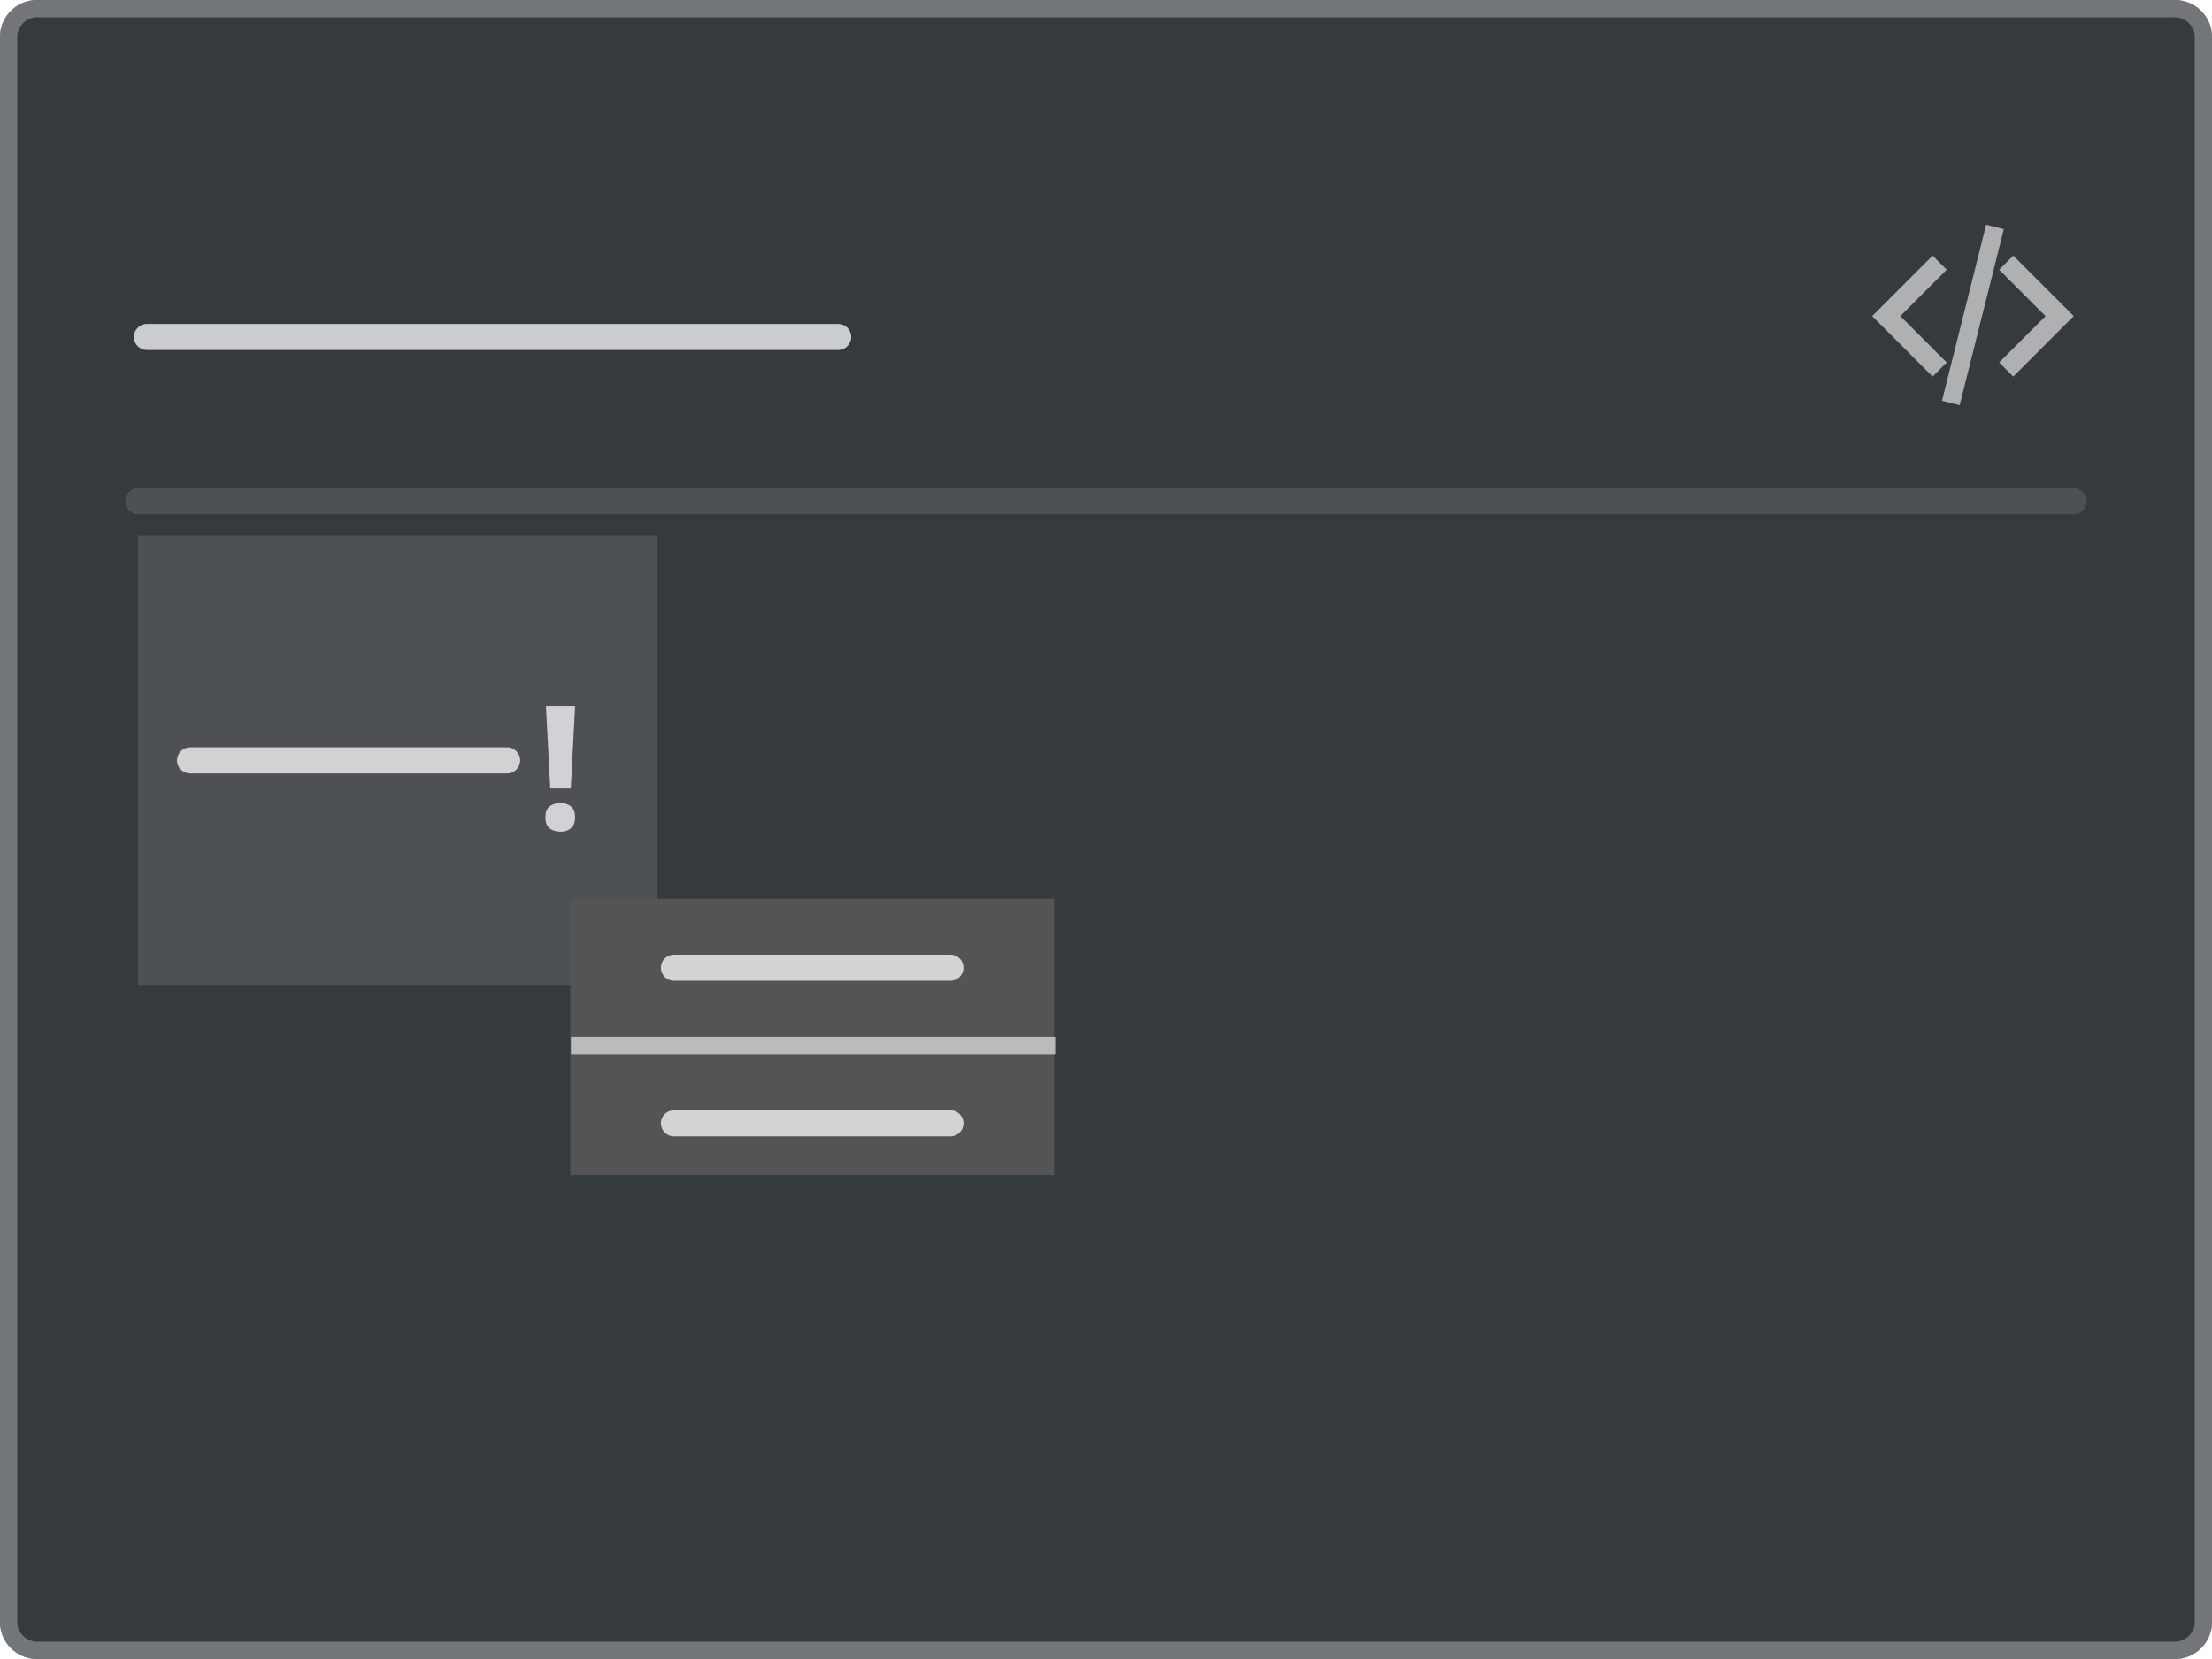
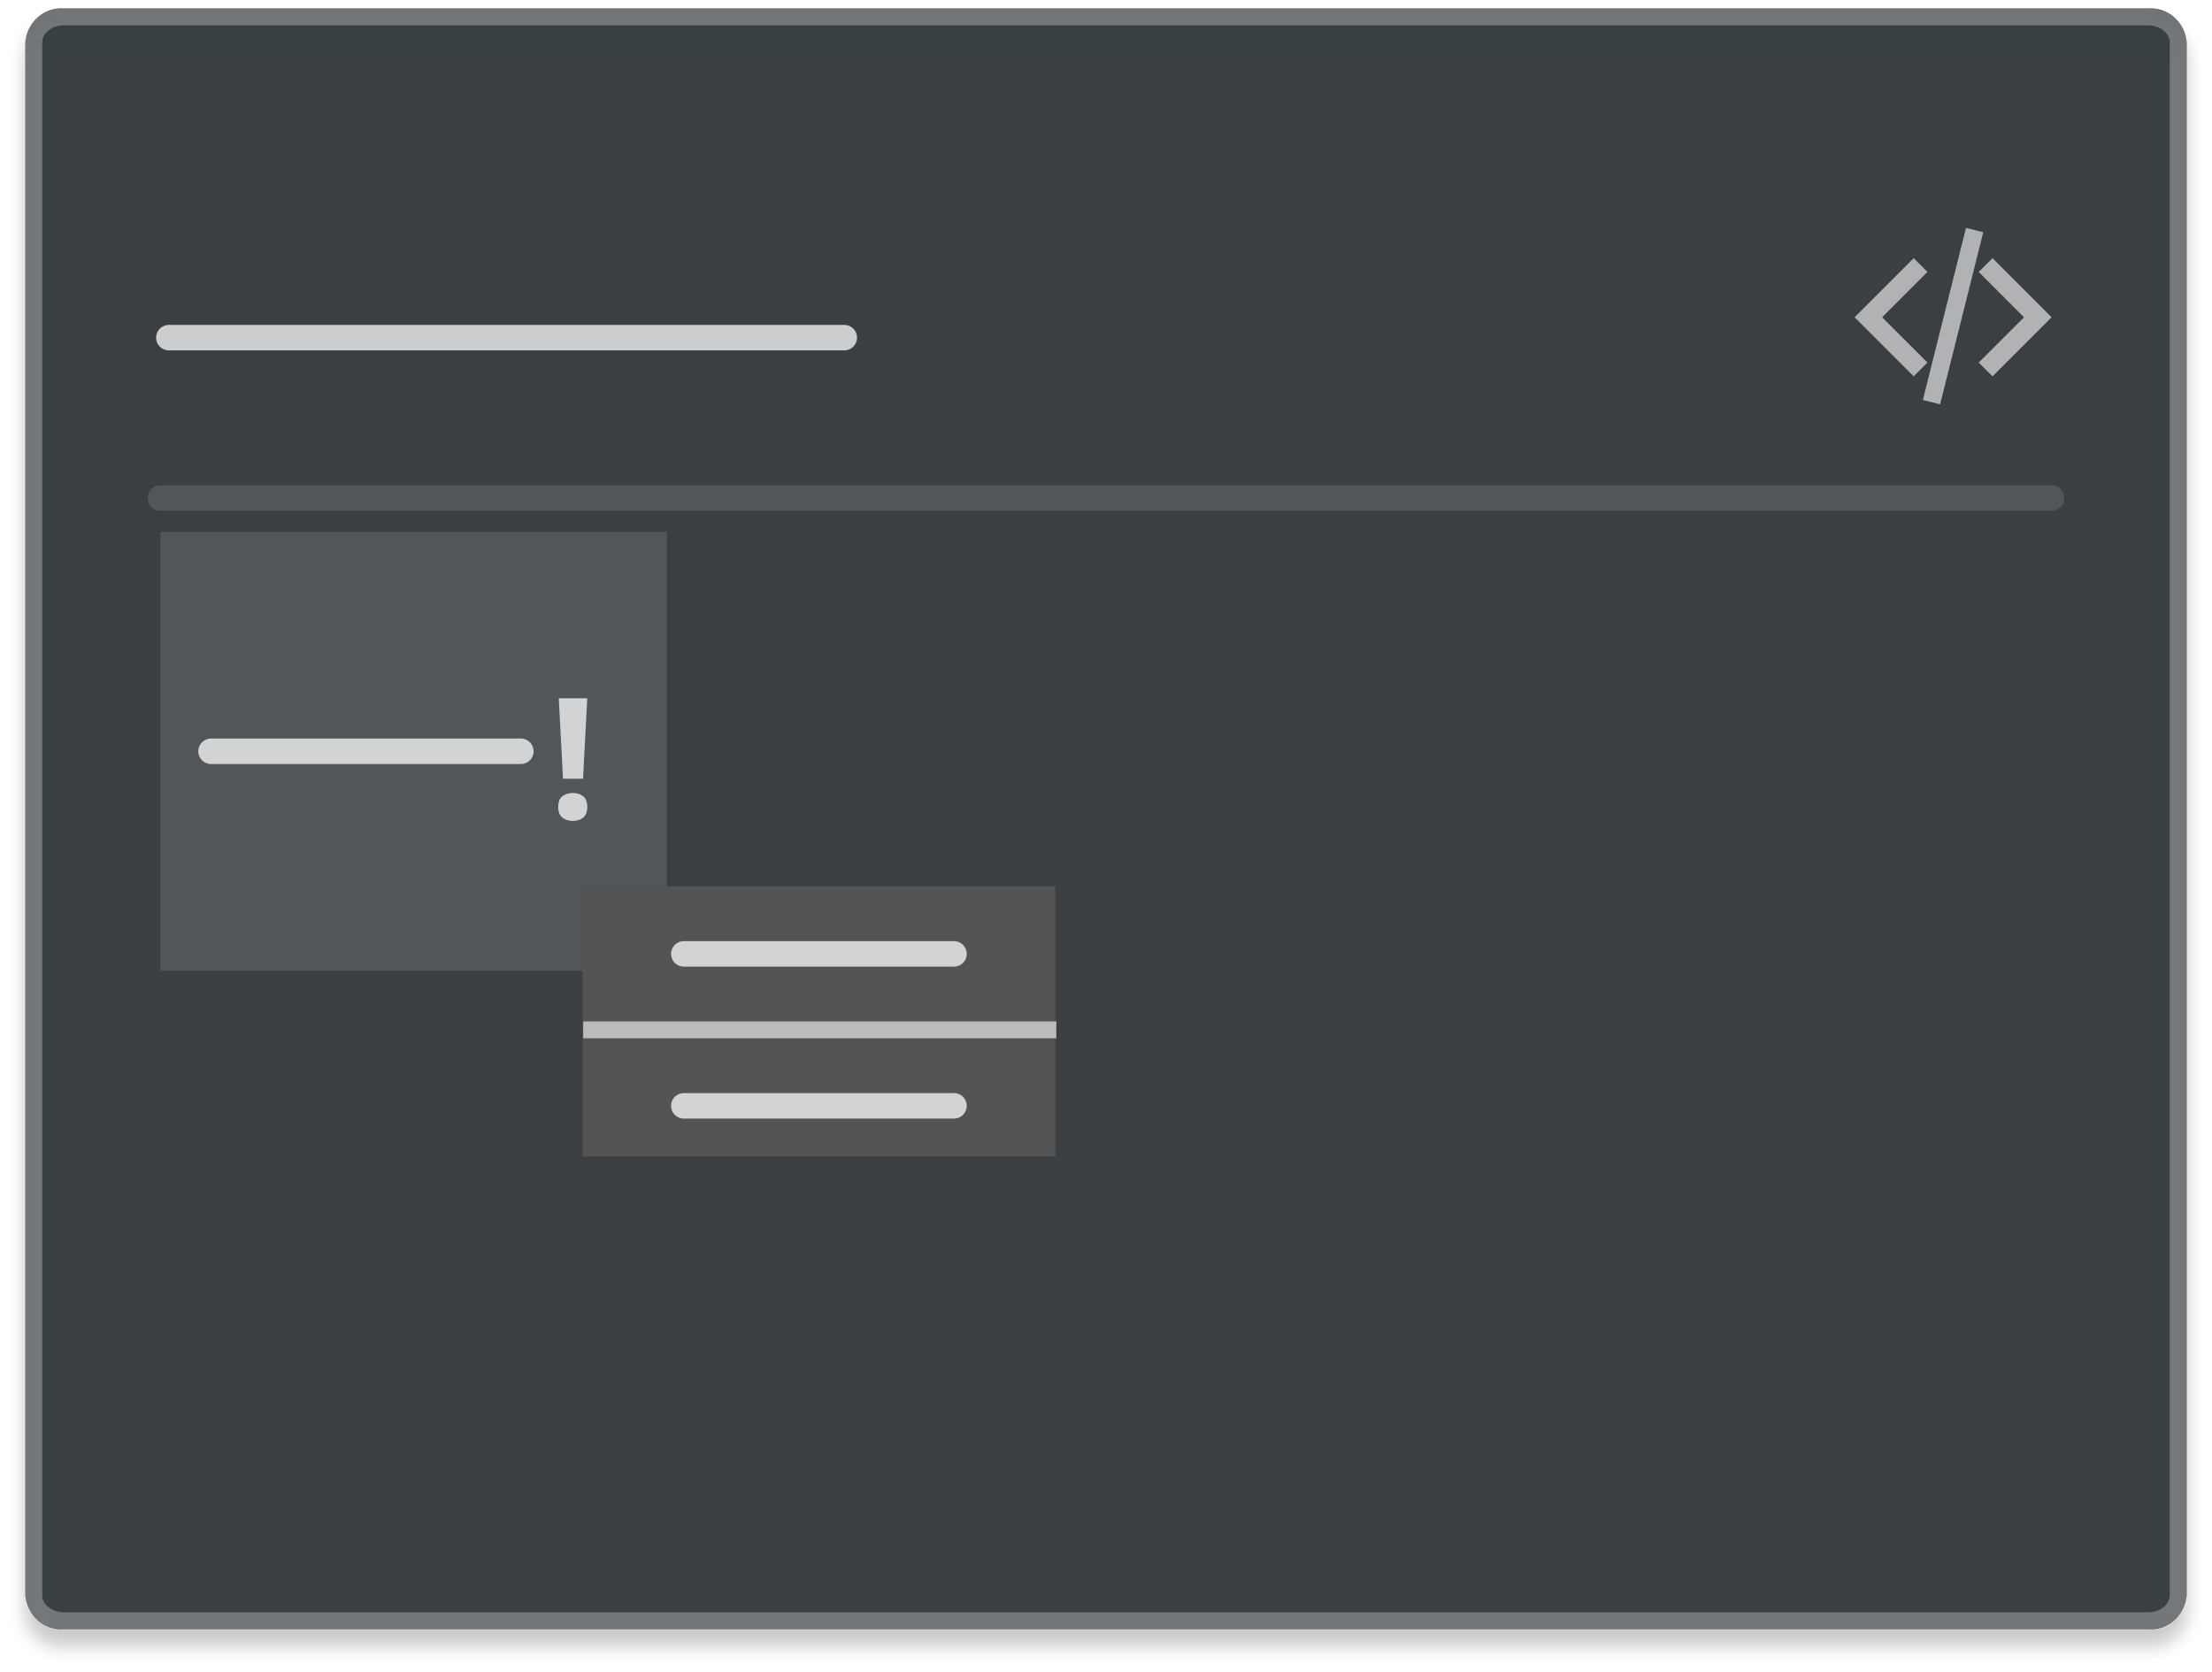
- <svg xmlns="http://www.w3.org/2000/svg" width="128" height="96" viewBox="0 0 128 96">
-   <g id="ilustracion_context_menu" data-name="ilustracion context menu" transform="translate(-72 -12)">
+ <svg xmlns="http://www.w3.org/2000/svg" width="131" height="99" viewBox="0 0 131 99">
+   <defs>
+     <filter id="Trazado_7172" x="0" y="0" width="131" height="99" filterUnits="userSpaceOnUse">
+       <feOffset dy="1" input="SourceAlpha" />
+       <feGaussianBlur stdDeviation="0.5" result="blur" />
+       <feFlood flood-opacity="0.161" />
+       <feComposite operator="in" in2="blur" />
+       <feComposite in="SourceGraphic" />
+     </filter>
+     <filter id="Trazado_7255" x="0" y="0" width="131" height="99" filterUnits="userSpaceOnUse">
+       <feOffset dy="1" input="SourceAlpha" />
+       <feGaussianBlur stdDeviation="0.5" result="blur-2" />
+       <feFlood flood-opacity="0.161" />
+       <feComposite operator="in" in2="blur-2" />
+       <feComposite in="SourceGraphic" />
+     </filter>
+     <filter id="Trazado_7256" x="0" y="0" width="131" height="99" filterUnits="userSpaceOnUse">
+       <feOffset dy="1" input="SourceAlpha" />
+       <feGaussianBlur stdDeviation="0.5" result="blur-3" />
+       <feFlood flood-opacity="0.161" />
+       <feComposite operator="in" in2="blur-3" />
+       <feComposite in="SourceGraphic" />
+     </filter>
+   </defs>
+   <g id="ilustracion_context_menu" data-name="ilustracion context menu" transform="translate(-70.5 -11.5)">
    <g id="Ilustracion_Context_Menu-2" data-name="Ilustracion  Context Menu" transform="translate(-952 -425)">
      <g id="BG" transform="translate(173 -6)">
-         <path id="Trazado_7172" data-name="Trazado 7172" d="M2.286,0H125.714A2.157,2.157,0,0,1,128,2V94a2.157,2.157,0,0,1-2.286,2H2.286A2.157,2.157,0,0,1,0,94V2A2.157,2.157,0,0,1,2.286,0Z" transform="translate(851 443)" fill="#121212" />
-         <path id="Trazado_7172_-_Contorno" data-name="Trazado 7172 - Contorno" d="M2.286,1A1.186,1.186,0,0,0,1,2V94a1.186,1.186,0,0,0,1.286,1H125.714A1.186,1.186,0,0,0,127,94V2a1.186,1.186,0,0,0-1.286-1H2.286m0-1H125.714A2.157,2.157,0,0,1,128,2V94a2.157,2.157,0,0,1-2.286,2H2.286A2.157,2.157,0,0,1,0,94V2A2.157,2.157,0,0,1,2.286,0Z" transform="translate(851 443)" fill="rgba(255,255,255,0.12)" />
-         <path id="Trazado_7255" data-name="Trazado 7255" d="M2.286,0H125.714A2.157,2.157,0,0,1,128,2V94a2.157,2.157,0,0,1-2.286,2H2.286A2.157,2.157,0,0,1,0,94V2A2.157,2.157,0,0,1,2.286,0Z" transform="translate(851 443)" fill="rgba(255,255,255,0.16)" />
-         <path id="Trazado_7255_-_Contorno" data-name="Trazado 7255 - Contorno" d="M2.286,1A1.186,1.186,0,0,0,1,2V94a1.186,1.186,0,0,0,1.286,1H125.714A1.186,1.186,0,0,0,127,94V2a1.186,1.186,0,0,0-1.286-1H2.286m0-1H125.714A2.157,2.157,0,0,1,128,2V94a2.157,2.157,0,0,1-2.286,2H2.286A2.157,2.157,0,0,1,0,94V2A2.157,2.157,0,0,1,2.286,0Z" transform="translate(851 443)" fill="rgba(255,255,255,0.12)" />
-         <path id="Trazado_7256" data-name="Trazado 7256" d="M2.286,0H125.714A2.157,2.157,0,0,1,128,2V94a2.157,2.157,0,0,1-2.286,2H2.286A2.157,2.157,0,0,1,0,94V2A2.157,2.157,0,0,1,2.286,0Z" transform="translate(851 443)" fill="rgba(20,100,165,0.06)" />
-         <path id="Trazado_7256_-_Contorno" data-name="Trazado 7256 - Contorno" d="M2.286,1A1.186,1.186,0,0,0,1,2V94a1.186,1.186,0,0,0,1.286,1H125.714A1.186,1.186,0,0,0,127,94V2a1.186,1.186,0,0,0-1.286-1H2.286m0-1H125.714A2.157,2.157,0,0,1,128,2V94a2.157,2.157,0,0,1-2.286,2H2.286A2.157,2.157,0,0,1,0,94V2A2.157,2.157,0,0,1,2.286,0Z" transform="translate(851 443)" fill="rgba(255,255,255,0.12)" />
+         <g transform="matrix(1, 0, 0, 1, 849.5, 442.5)" filter="url(#Trazado_7172)">
+           <g id="Trazado_7172-2" data-name="Trazado 7172" transform="translate(1.5 0.5)" fill="#121212">
+             <path d="M2.286,0H125.714A2.157,2.157,0,0,1,128,2V94a2.157,2.157,0,0,1-2.286,2H2.286A2.157,2.157,0,0,1,0,94V2A2.157,2.157,0,0,1,2.286,0Z" stroke="none" />
+             <path d="M 2.286 1 C 1.589 1 1 1.458 1 2 L 1 94 C 1 94.542 1.589 95 2.286 95 L 125.714 95 C 126.411 95 127 94.542 127 94 L 127 2 C 127 1.458 126.411 1 125.714 1 L 2.286 1 M 2.286 0 L 125.714 0 C 126.977 0 128 0.895 128 2 L 128 94 C 128 95.105 126.977 96 125.714 96 L 2.286 96 C 1.023 96 0 95.105 0 94 L 0 2 C 0 0.895 1.023 0 2.286 0 Z" stroke="none" fill="rgba(255,255,255,0.12)" />
+           </g>
+         </g>
+         <g transform="matrix(1, 0, 0, 1, 849.5, 442.5)" filter="url(#Trazado_7255)">
+           <g id="Trazado_7255-2" data-name="Trazado 7255" transform="translate(1.5 0.5)" fill="rgba(255,255,255,0.16)">
+             <path d="M2.286,0H125.714A2.157,2.157,0,0,1,128,2V94a2.157,2.157,0,0,1-2.286,2H2.286A2.157,2.157,0,0,1,0,94V2A2.157,2.157,0,0,1,2.286,0Z" stroke="none" />
+             <path d="M 2.286 1 C 1.589 1 1 1.458 1 2 L 1 94 C 1 94.542 1.589 95 2.286 95 L 125.714 95 C 126.411 95 127 94.542 127 94 L 127 2 C 127 1.458 126.411 1 125.714 1 L 2.286 1 M 2.286 0 L 125.714 0 C 126.977 0 128 0.895 128 2 L 128 94 C 128 95.105 126.977 96 125.714 96 L 2.286 96 C 1.023 96 0 95.105 0 94 L 0 2 C 0 0.895 1.023 0 2.286 0 Z" stroke="none" fill="rgba(255,255,255,0.12)" />
+           </g>
+         </g>
+         <g transform="matrix(1, 0, 0, 1, 849.5, 442.5)" filter="url(#Trazado_7256)">
+           <g id="Trazado_7256-2" data-name="Trazado 7256" transform="translate(1.5 0.5)" fill="rgba(20,100,165,0.06)">
+             <path d="M2.286,0H125.714A2.157,2.157,0,0,1,128,2V94a2.157,2.157,0,0,1-2.286,2H2.286A2.157,2.157,0,0,1,0,94V2A2.157,2.157,0,0,1,2.286,0Z" stroke="none" />
+             <path d="M 2.286 1 C 1.589 1 1 1.458 1 2 L 1 94 C 1 94.542 1.589 95 2.286 95 L 125.714 95 C 126.411 95 127 94.542 127 94 L 127 2 C 127 1.458 126.411 1 125.714 1 L 2.286 1 M 2.286 0 L 125.714 0 C 126.977 0 128 0.895 128 2 L 128 94 C 128 95.105 126.977 96 125.714 96 L 2.286 96 C 1.023 96 0 95.105 0 94 L 0 2 C 0 0.895 1.023 0 2.286 0 Z" stroke="none" fill="rgba(255,255,255,0.12)" />
+           </g>
+         </g>
      </g>
-       <path id="Trazado_7110" data-name="Trazado 7110" d="M18947.141,195.755h-112a.755.755,0,1,1,0-1.51h112a.755.755,0,1,1,0,1.51Z" transform="translate(-17803.143 271)" fill="rgba(255,255,255,0.12)" />
-       <path id="Trazado_7111" data-name="Trazado 7111" d="M18875.145,195.755h-40a.755.755,0,1,1,0-1.51h40a.755.755,0,1,1,0,1.51Z" transform="translate(-17802.645 261.5)" fill="rgba(255,255,255,0.74)" />
+       <path id="Trazado_7110" data-name="Trazado 7110" d="M18835.141,195h112" transform="translate(-17803.143 271)" fill="none" stroke="rgba(255,255,255,0.12)" stroke-linecap="round" stroke-width="1.51" />
+       <path id="Trazado_7111" data-name="Trazado 7111" d="M18835.145,195h40" transform="translate(-17802.645 261.5)" fill="none" stroke="rgba(255,255,255,0.74)" stroke-linecap="round" stroke-width="1.51" />
      <g id="Grupo_3944" data-name="Grupo 3944" transform="translate(1131.166 448.292)">
        <path id="Trazado_7181" data-name="Trazado 7181" d="M5.484,9.683,2.8,7,5.484,4.316,4.667,3.5,1.167,7l3.5,3.5Zm3.033,0L11.2,7,8.517,4.316,9.334,3.5l3.5,3.5-3.5,3.5Z" fill="rgba(255,255,255,0.6)" />
        <rect id="Rectángulo_6471" data-name="Rectángulo 6471" width="10.508" height="1.055" transform="translate(5.209 11.9) rotate(-75.924)" fill="rgba(255,255,255,0.6)" />
      </g>
      <g id="item_3" data-name="item 3" transform="translate(1047.281 515)">
        <rect id="Rectángulo_6424" data-name="Rectángulo 6424" width="30" height="26" transform="translate(-15.283 -47)" fill="rgba(255,255,255,0.12)" />
-         <path id="Trazado_7084" data-name="Trazado 7084" d="M18853.492,195.755h-18.348a.755.755,0,1,1,0-1.51h18.348a.755.755,0,1,1,0,1.51Z" transform="translate(-18847.428 -229)" fill="rgba(255,255,255,0.74)" />
+         <path id="Trazado_7084" data-name="Trazado 7084" d="M18835.145,195h18.348" transform="translate(-18847.428 -229)" fill="none" stroke="rgba(255,255,255,0.74)" stroke-linecap="round" stroke-width="1.51" />
        <text id="_" data-name="!" transform="translate(7.717 -30)" fill="rgba(255,255,255,0.74)" font-size="10" font-family="Poppins-Bold, Poppins" font-weight="700">
          <tspan x="0" y="0">!</tspan>
        </text>
        <g id="item1" transform="translate(2)">
          <rect id="Rectángulo_6499" data-name="Rectángulo 6499" width="28" height="16" transform="translate(7.717 -26)" fill="#545454" />
-           <path id="Trazado_7264" data-name="Trazado 7264" d="M27.564.5H-.46v-1H27.564Z" transform="translate(8.217 -17.5)" fill="rgba(255,255,255,0.6)" />
-           <path id="Trazado_7265" data-name="Trazado 7265" d="M18851.156,195.755h-16a.755.755,0,1,1,0-1.51h16a.755.755,0,1,1,0,1.51Z" transform="translate(-18821.439 -217)" fill="rgba(255,255,255,0.74)" />
-           <path id="Trazado_7266" data-name="Trazado 7266" d="M18851.156,195.755h-16a.755.755,0,1,1,0-1.51h16a.755.755,0,1,1,0,1.51Z" transform="translate(-18821.439 -208)" fill="rgba(255,255,255,0.74)" />
+           <path id="Trazado_7264" data-name="Trazado 7264" d="M-.46,0H27.564" transform="translate(8.217 -17.5)" fill="none" stroke="rgba(255,255,255,0.6)" stroke-width="1" />
+           <path id="Trazado_7265" data-name="Trazado 7265" d="M18835.156,195h16" transform="translate(-18821.439 -217)" fill="none" stroke="rgba(255,255,255,0.74)" stroke-linecap="round" stroke-width="1.51" />
+           <path id="Trazado_7266" data-name="Trazado 7266" d="M18835.156,195h16" transform="translate(-18821.439 -208)" fill="none" stroke="rgba(255,255,255,0.74)" stroke-linecap="round" stroke-width="1.51" />
        </g>
      </g>
    </g>
  </g>
</svg>
